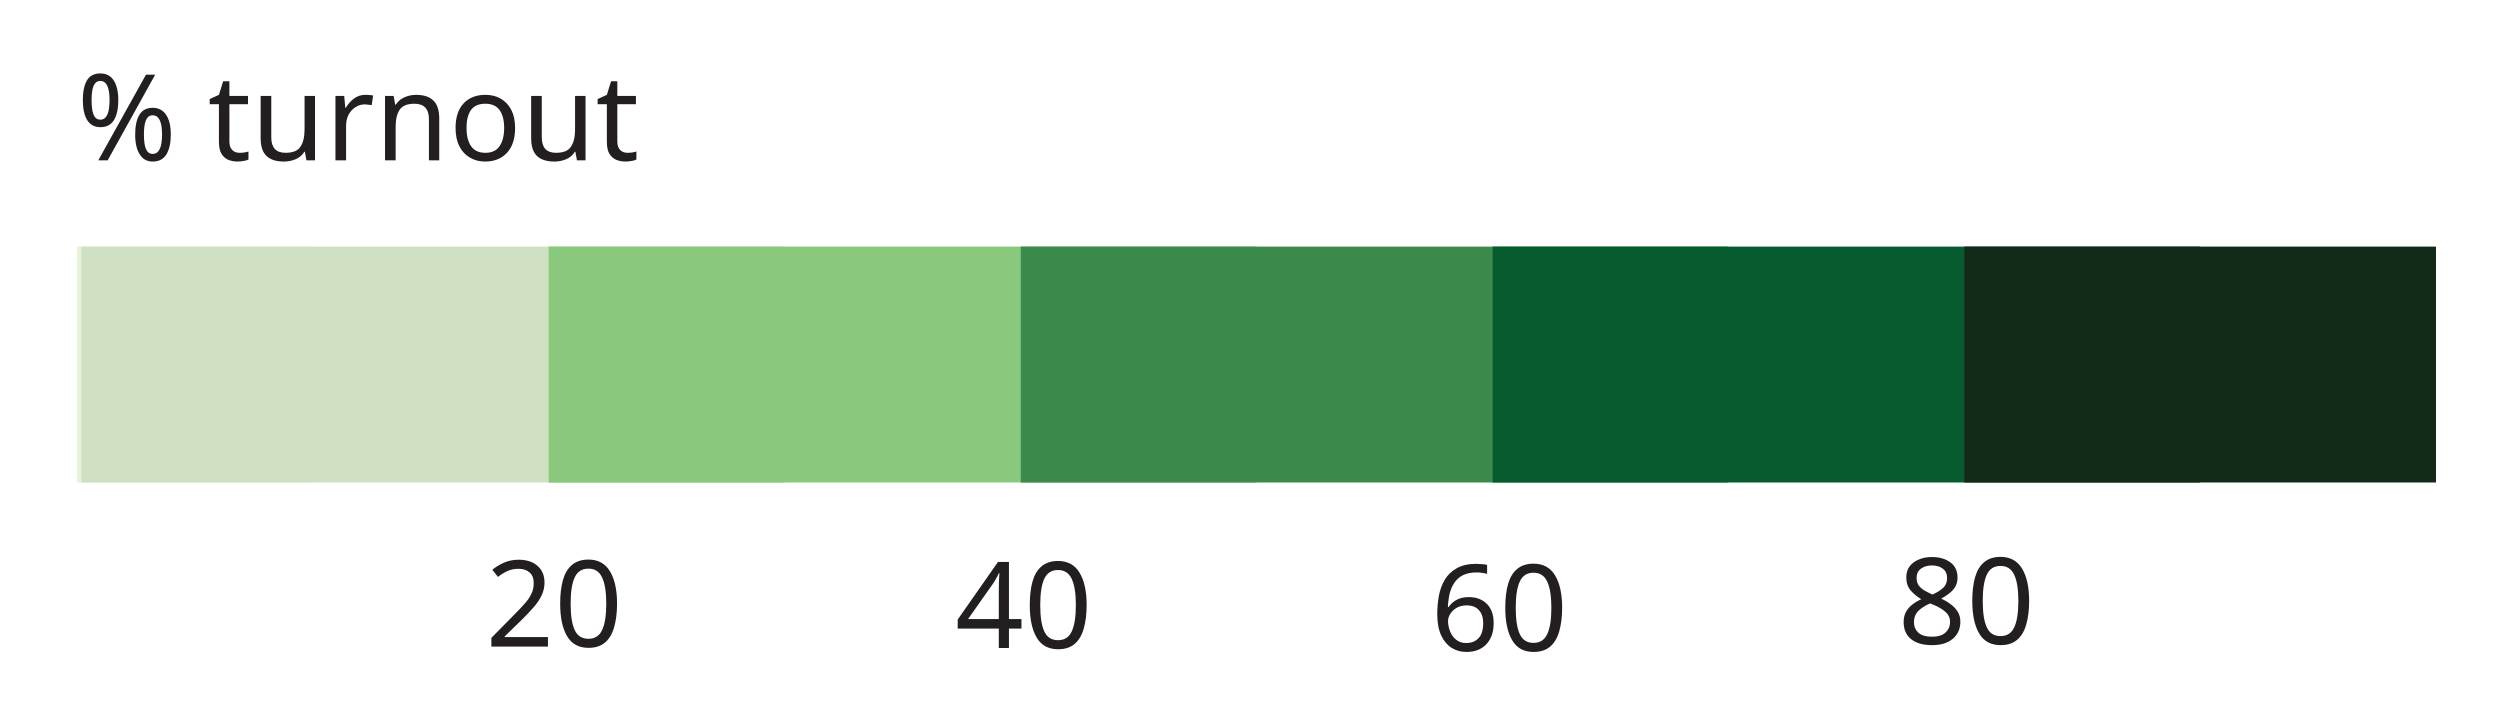
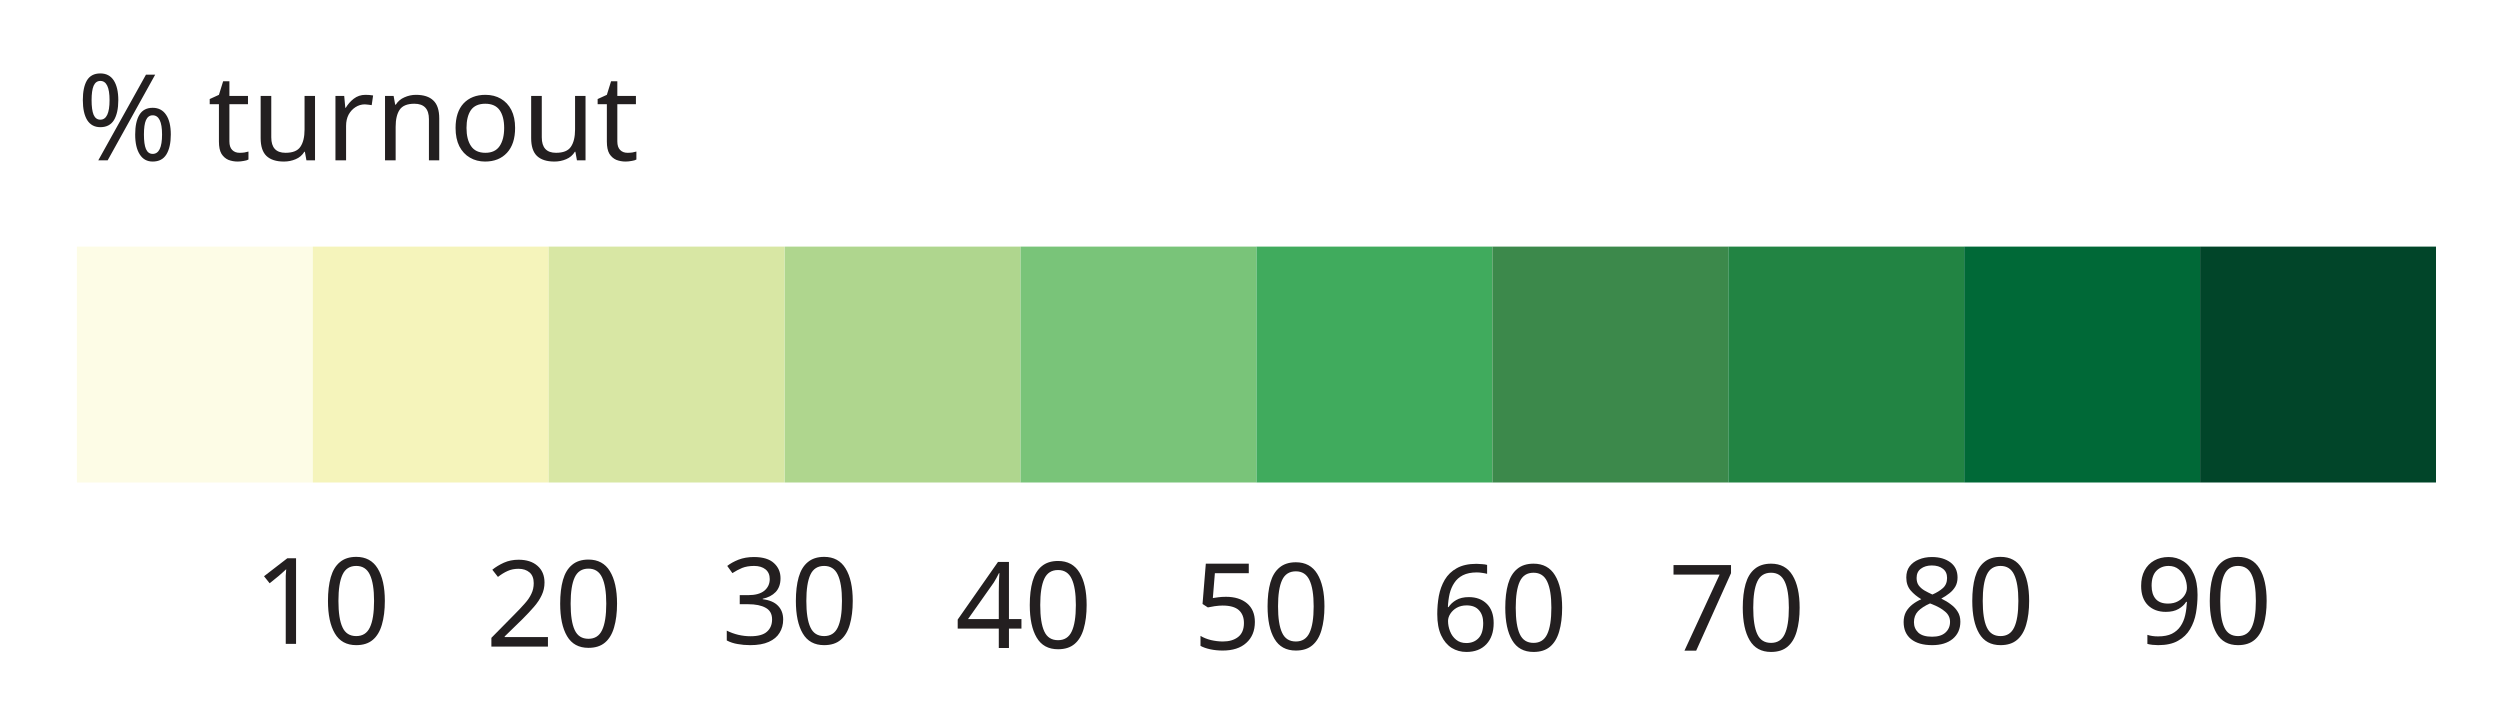
<svg xmlns="http://www.w3.org/2000/svg" id="Layer_1" data-name="Layer 1" viewBox="0 0 250 71.28">
  <defs>
-     <style>.cls-1{fill:#e6f2dc;}.cls-2{fill:#d0e0c2;}.cls-3{fill:#a2d28a;}.cls-4{fill:#8ac97d;}.cls-5{fill:#6abf6b;}.cls-6{fill:#3b894b;}.cls-7{fill:#248b45;}.cls-8{fill:#065b2f;}.cls-9{fill:#0d4420;}.cls-10,.cls-12{font-size:12px;fill:#231f20;}.cls-10{font-family:FiraSans-Regular, Fira Sans;}.cls-11{fill:#112b18;}.cls-12{font-family:FiraSans-Medium, Fira Sans;font-weight:500;}</style>
+     <style>.cls-1{fill:#fdfce6;}.cls-2{fill:#f5f4bb;}.cls-3{fill:#d8e7a4;}.cls-4{fill:#afd68e;}.cls-5{fill:#79c479;}.cls-6{fill:#40ab5d;}.cls-7{fill:#3c894b;}.cls-8{fill:#228443;}.cls-9{fill:#006937;}.cls-10,.cls-12{font-size:12px;fill:#231f20;}.cls-10{font-family:FiraSans-Regular, Fira Sans;}.cls-11{fill:#014529;}.cls-12{font-family:FiraSans-Medium, Fira Sans;font-weight:500;}</style>
  </defs>
  <rect class="cls-1" x="7.69" y="24.66" width="23.59" height="23.59" />
-   <rect class="cls-2" x="8.14" y="24.66" width="46.74" height="23.59" />
+   <rect class="cls-2" x="31.28" y="24.66" width="23.59" height="23.59" />
  <rect class="cls-3" x="54.87" y="24.66" width="23.59" height="23.59" />
-   <rect class="cls-4" x="54.87" y="24.66" width="47.18" height="23.59" />
+   <rect class="cls-4" x="78.47" y="24.66" width="23.59" height="23.59" />
  <rect class="cls-5" x="102.06" y="24.66" width="23.59" height="23.59" />
-   <rect class="cls-6" x="102.06" y="24.66" width="47.18" height="23.59" />
+   <rect class="cls-6" x="125.65" y="24.66" width="23.59" height="23.59" />
  <rect class="cls-7" x="149.24" y="24.66" width="23.59" height="23.59" />
-   <rect class="cls-8" x="149.24" y="24.66" width="47.18" height="23.59" />
+   <rect class="cls-8" x="172.83" y="24.66" width="23.59" height="23.59" />
  <rect class="cls-9" x="196.42" y="24.66" width="23.59" height="23.59" />
+   <text class="cls-10" transform="translate(25.34 64.39)">10</text>
  <text class="cls-10" transform="translate(48.56 64.66)">20</text>
+   <text class="cls-10" transform="translate(72.13 64.39)">30</text>
  <text class="cls-10" transform="translate(95.52 64.8)">40</text>
+   <text class="cls-10" transform="translate(119.3 64.93)">50</text>
  <text class="cls-10" transform="translate(143.07 65.07)">60</text>
+   <text class="cls-10" transform="translate(166.82 65.07)">70</text>
  <text class="cls-10" transform="translate(189.77 64.39)">80</text>
-   <rect class="cls-11" x="196.42" y="24.66" width="47.18" height="23.59" />
+   <text class="cls-10" transform="translate(213.52 64.39)">90</text>
+   <rect class="cls-11" x="220.01" y="24.66" width="23.59" height="23.59" />
  <text class="cls-12" transform="translate(7.69 16.03)">% turnout</text>
</svg>
